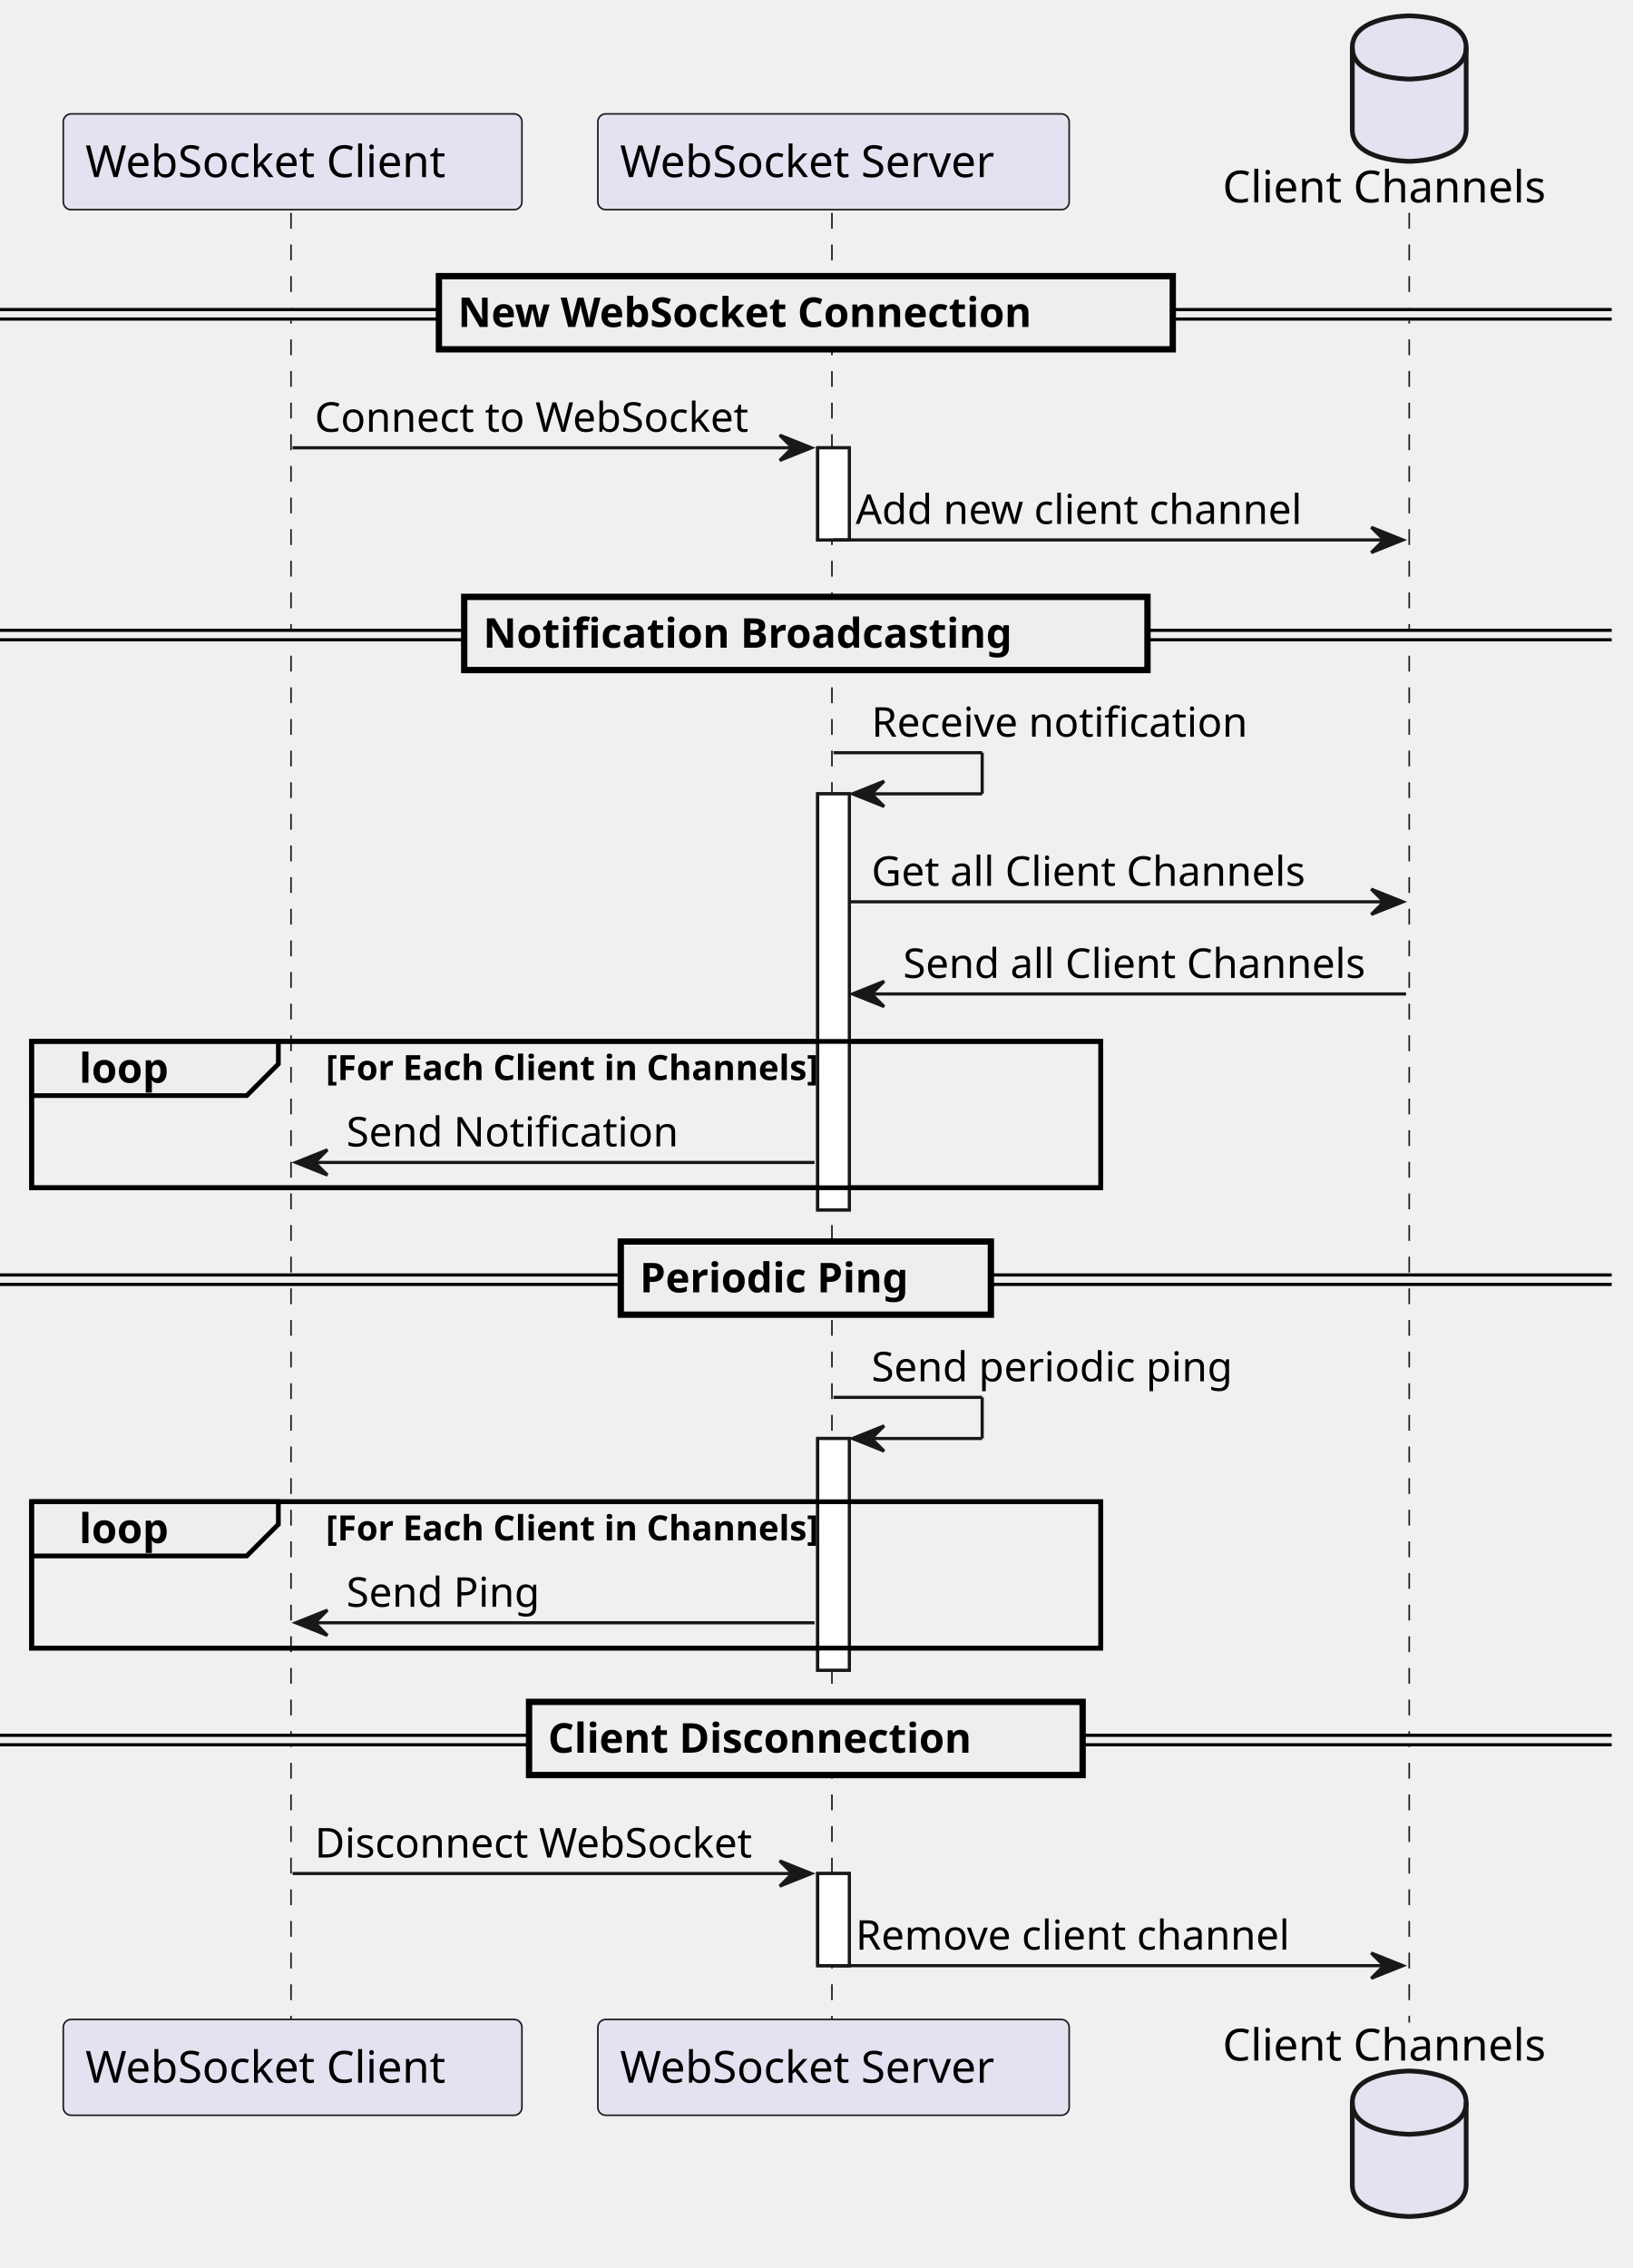
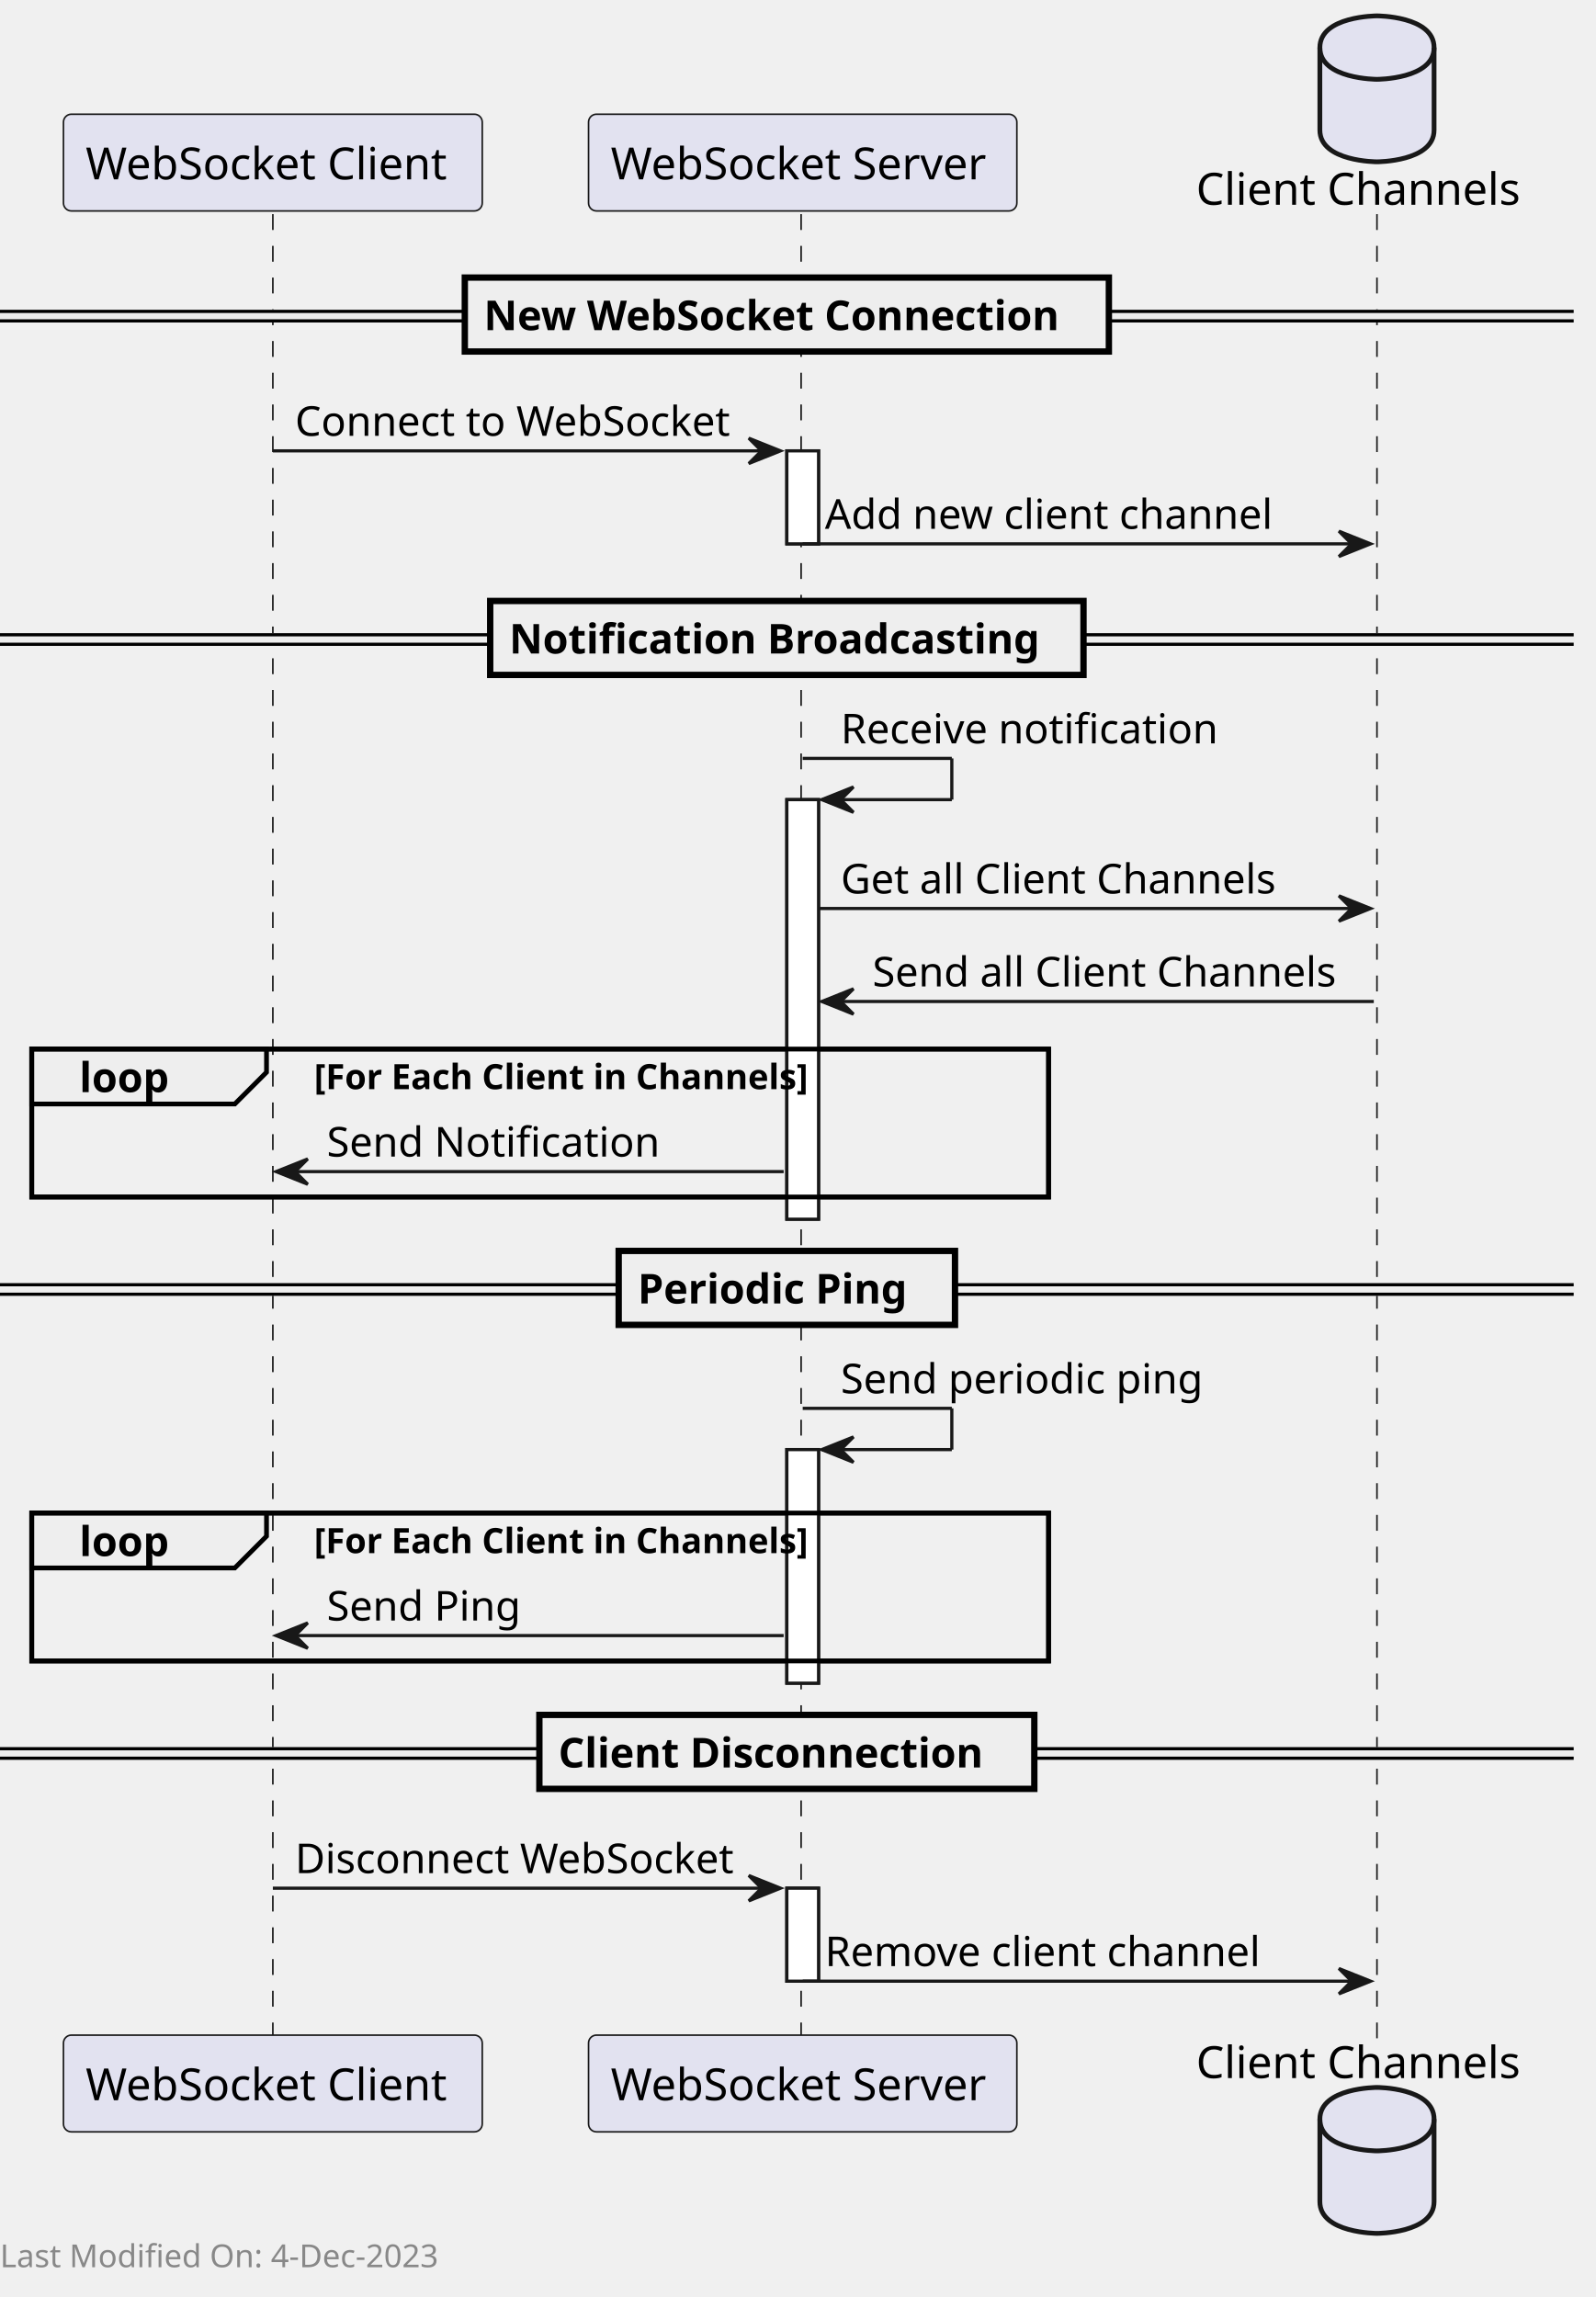
- <svg xmlns="http://www.w3.org/2000/svg" contentStyleType="text/css" height="717" preserveAspectRatio="none" viewBox="0 0 516 717" width="516" zoomAndPan="magnify">
-   <g fill="#fff" stroke="#181818">
-     <path d="m258.5 141.562h10v29.133h-10z" />
-     <path d="m258.5 250.961h10v131.531h-10z" />
-     <path d="m258.5 454.758h10v73.266h-10z" />
-     <path d="m258.5 592.289h10v29.133h-10z" />
+ <svg xmlns="http://www.w3.org/2000/svg" contentStyleType="text/css" height="724" preserveAspectRatio="none" viewBox="0 0 503 724" width="503" zoomAndPan="magnify">
+   <path d="m248 142.109h10v29.311h-10z" fill="#fff" stroke="#181818" />
+   <path d="m248 252.041h10v132.242h-10z" fill="#fff" stroke="#181818" />
+   <path d="m248 456.904h10v73.621h-10z" fill="#fff" stroke="#181818" />
+   <path d="m248 595.146h10v29.311h-10z" fill="#fff" stroke="#181818" />
+   <path d="m10 330.662h320.5v46.621h-320.5z" fill="none" stroke="#000" stroke-width="1.5" />
+   <path d="m10 476.904h320.5v46.621h-320.5z" fill="none" stroke="#000" stroke-width="1.5" />
+   <path d="m86 67.488v574.969" stroke="#181818" stroke-dasharray="5 5" stroke-width=".5" />
+   <path d="m252.5 67.488v574.969" stroke="#181818" stroke-dasharray="5 5" stroke-width=".5" />
+   <path d="m434 67.488v574.969" stroke="#181818" stroke-dasharray="5 5" stroke-width=".5" />
+   <rect fill="#e2e2f0" height="30.488" rx="2.5" stroke="#181818" stroke-width=".5" width="132" x="20" y="36" />
+   <text font-family="sans-serif" font-size="14" lengthAdjust="spacing" textLength="118" x="27" y="56.535">WebSocket Client</text>
+   <rect fill="#e2e2f0" height="30.488" rx="2.5" stroke="#181818" stroke-width=".5" width="132" x="20" y="641.457" />
+   <text font-family="sans-serif" font-size="14" lengthAdjust="spacing" textLength="118" x="27" y="661.992">WebSocket Client</text>
+   <rect fill="#e2e2f0" height="30.488" rx="2.5" stroke="#181818" stroke-width=".5" width="135" x="185.5" y="36" />
+   <text font-family="sans-serif" font-size="14" lengthAdjust="spacing" textLength="121" x="192.5" y="56.535">WebSocket Server</text>
+   <rect fill="#e2e2f0" height="30.488" rx="2.5" stroke="#181818" stroke-width=".5" width="135" x="185.5" y="641.457" />
+   <text font-family="sans-serif" font-size="14" lengthAdjust="spacing" textLength="121" x="192.5" y="661.992">WebSocket Server</text>
+   <text font-family="sans-serif" font-size="14" lengthAdjust="spacing" textLength="108" x="377" y="64.535">Client Channels</text>
+   <path d="m416 15c0-10 18-10 18-10s18 0 18 10v26c0 10-18 10-18 10s-18 0-18-10z" fill="#e2e2f0" stroke="#181818" stroke-width="1.5" />
+   <path d="m416 15c0 10 18 10 18 10s18 0 18-10" fill="none" stroke="#181818" stroke-width="1.5" />
+   <text font-family="sans-serif" font-size="14" lengthAdjust="spacing" textLength="108" x="377" y="654.992">Client Channels</text>
+   <g stroke="#181818">
+     <path d="m416 667.945c0-10 18-10 18-10s18 0 18 10v26c0 10-18 10-18 10s-18 0-18-10z" fill="#e2e2f0" stroke-width="1.5" />
+     <path d="m416 667.945c0 10 18 10 18 10s18 0 18-10" fill="none" stroke-width="1.5" />
+     <path d="m248 142.109h10v29.311h-10z" fill="#fff" />
+     <path d="m248 252.041h10v132.242h-10z" fill="#fff" />
+     <path d="m248 456.904h10v73.621h-10z" fill="#fff" />
+     <path d="m248 595.146h10v29.311h-10z" fill="#fff" />
  </g>
-   <path d="m10 329.227h338v46.266h-338z" fill="none" stroke="#000" stroke-width="1.5" />
-   <path d="m10 474.758h338v46.266h-338z" fill="none" stroke="#000" stroke-width="1.5" />
-   <g stroke="#181818" stroke-width=".5">
-     <g stroke-dasharray="5 5">
-       <path d="m92 67.297v572.125" />
-       <path d="m263 67.297v572.125" />
-       <path d="m445.5 67.297v572.125" />
-     </g>
-     <rect fill="#e2e2f0" height="30.297" rx="2.5" width="145" x="20" y="36" />
-   </g>
-   <text font-family="sans-serif" font-size="14" lengthAdjust="spacing" textLength="131" x="27" y="55.995">WebSocket Client</text>
-   <rect fill="#e2e2f0" height="30.297" rx="2.5" stroke="#181818" stroke-width=".5" width="145" x="20" y="638.422" />
-   <text font-family="sans-serif" font-size="14" lengthAdjust="spacing" textLength="131" x="27" y="658.417">WebSocket Client</text>
-   <rect fill="#e2e2f0" height="30.297" rx="2.5" stroke="#181818" stroke-width=".5" width="149" x="189" y="36" />
-   <text font-family="sans-serif" font-size="14" lengthAdjust="spacing" textLength="135" x="196" y="55.995">WebSocket Server</text>
-   <rect fill="#e2e2f0" height="30.297" rx="2.5" stroke="#181818" stroke-width=".5" width="149" x="189" y="638.422" />
-   <text font-family="sans-serif" font-size="14" lengthAdjust="spacing" textLength="135" x="196" y="658.417">WebSocket Server</text>
-   <text font-family="sans-serif" font-size="14" lengthAdjust="spacing" textLength="112" x="386.5" y="63.995">Client Channels</text>
-   <path d="m427.5 15c0-10 18-10 18-10s18 0 18 10v26c0 10-18 10-18 10s-18 0-18-10z" fill="#e2e2f0" stroke="#181818" stroke-width="1.5" />
-   <path d="m427.5 15c0 10 18 10 18 10s18 0 18-10" fill="none" stroke="#181818" stroke-width="1.5" />
-   <text font-family="sans-serif" font-size="14" lengthAdjust="spacing" textLength="112" x="386.5" y="651.417">Client Channels</text>
-   <g stroke="#181818">
-     <path d="m427.5 664.719c0-10 18-10 18-10s18 0 18 10v26c0 10-18 10-18 10s-18 0-18-10z" fill="#e2e2f0" stroke-width="1.5" />
-     <path d="m427.5 664.719c0 10 18 10 18 10s18 0 18-10" fill="none" stroke-width="1.5" />
-     <g fill="#fff">
-       <path d="m258.5 141.562h10v29.133h-10z" />
-       <path d="m258.5 250.961h10v131.531h-10z" />
-       <path d="m258.5 454.758h10v73.266h-10z" />
-       <path d="m258.5 592.289h10v29.133h-10z" />
-     </g>
-   </g>
-   <path d="m0 97.863h509.5v3h-509.5z" fill="#eee" stroke="#eee" />
-   <g stroke="#000">
-     <path d="m0 97.863h509.5" />
-     <path d="m0 100.863h509.5" />
-     <path d="m138.75 87.297h232v23.133h-232z" fill="#eee" stroke-width="2" />
-   </g>
-   <text font-family="sans-serif" font-size="13" font-weight="bold" lengthAdjust="spacing" textLength="213" x="144.75" y="103.364">New WebSocket Connection</text>
-   <path d="m246.5 137.562 10 4-10 4 4-4z" fill="#181818" stroke="#181818" />
-   <path d="m92.5 141.562h160" stroke="#181818" />
-   <text font-family="sans-serif" font-size="13" lengthAdjust="spacing" textLength="146" x="99.5" y="136.497">Connect to WebSocket</text>
-   <path d="m433.5 166.695 10 4-10 4 4-4z" fill="#181818" stroke="#181818" />
-   <path d="m263.5 170.695h176" stroke="#181818" />
-   <text font-family="sans-serif" font-size="13" lengthAdjust="spacing" textLength="148" x="270.5" y="165.629">Add new client channel</text>
-   <path d="m0 199.262h509.5v3h-509.5z" fill="#eee" stroke="#eee" />
-   <path d="m0 199.262h509.5" stroke="#000" />
-   <path d="m0 202.262h509.5" stroke="#000" />
-   <path d="m146.75 188.695h216v23.133h-216z" fill="#eee" stroke="#000" stroke-width="2" />
-   <text font-family="sans-serif" font-size="13" font-weight="bold" lengthAdjust="spacing" textLength="197" x="152.75" y="204.762">Notification Broadcasting</text>
-   <g stroke="#181818">
-     <path d="m263.5 237.961h47" />
-     <path d="m310.5 237.961v13" />
-     <path d="m269.5 250.961h41" />
-     <path d="m279.5 246.961-10 4 10 4-4-4z" fill="#181818" />
-   </g>
-   <text font-family="sans-serif" font-size="13" lengthAdjust="spacing" textLength="126" x="275.5" y="232.895">Receive notification</text>
-   <path d="m433.5 281.094 10 4-10 4 4-4z" fill="#181818" stroke="#181818" />
-   <path d="m268.5 285.094h171" stroke="#181818" />
-   <text font-family="sans-serif" font-size="13" lengthAdjust="spacing" textLength="144" x="275.5" y="280.028">Get all Client Channels</text>
-   <path d="m279.5 310.227-10 4 10 4-4-4z" fill="#181818" stroke="#181818" />
-   <path d="m273.5 314.227h171" stroke="#181818" />
-   <text font-family="sans-serif" font-size="13" lengthAdjust="spacing" textLength="153" x="285.5" y="309.161">Send all Client Channels</text>
-   <path d="m10 329.227h78v7.133l-10 10h-68z" fill="#eee" stroke="#000" stroke-width="1.5" />
-   <path d="m10 329.227h338v46.266h-338z" fill="none" stroke="#000" stroke-width="1.5" />
-   <text font-family="sans-serif" font-size="13" font-weight="bold" lengthAdjust="spacing" textLength="33" x="25" y="342.293">loop</text>
-   <text font-family="sans-serif" font-size="11" font-weight="bold" lengthAdjust="spacing" textLength="190" x="103" y="341.437">[For Each Client in Channels]</text>
-   <path d="m103.5 363.492-10 4 10 4-4-4z" fill="#181818" stroke="#181818" />
-   <path d="m97.5 367.492h160" stroke="#181818" />
-   <text font-family="sans-serif" font-size="13" lengthAdjust="spacing" textLength="108" x="109.5" y="362.426">Send Notification</text>
-   <path d="m0 403.059h509.5v3h-509.5z" fill="#eee" stroke="#eee" />
-   <path d="m0 403.059h509.5" stroke="#000" />
-   <path d="m0 406.059h509.5" stroke="#000" />
-   <path d="m196.25 392.492h117v23.133h-117z" fill="#eee" stroke="#000" stroke-width="2" />
-   <text font-family="sans-serif" font-size="13" font-weight="bold" lengthAdjust="spacing" textLength="98" x="202.25" y="408.559">Periodic Ping</text>
-   <g stroke="#181818">
-     <path d="m263.5 441.758h47" />
-     <path d="m310.5 441.758v13" />
-     <path d="m269.5 454.758h41" />
-     <path d="m279.5 450.758-10 4 10 4-4-4z" fill="#181818" />
-   </g>
-   <text font-family="sans-serif" font-size="13" lengthAdjust="spacing" textLength="117" x="275.5" y="436.692">Send periodic ping</text>
-   <path d="m10 474.758h78v7.133l-10 10h-68z" fill="#eee" stroke="#000" stroke-width="1.5" />
-   <path d="m10 474.758h338v46.266h-338z" fill="none" stroke="#000" stroke-width="1.5" />
-   <text font-family="sans-serif" font-size="13" font-weight="bold" lengthAdjust="spacing" textLength="33" x="25" y="487.825">loop</text>
-   <text font-family="sans-serif" font-size="11" font-weight="bold" lengthAdjust="spacing" textLength="190" x="103" y="486.968">[For Each Client in Channels]</text>
-   <path d="m103.5 509.023-10 4 10 4-4-4z" fill="#181818" stroke="#181818" />
-   <path d="m97.5 513.023h160" stroke="#181818" />
-   <text font-family="sans-serif" font-size="13" lengthAdjust="spacing" textLength="63" x="109.5" y="507.957">Send Ping</text>
-   <path d="m0 548.59h509.5v3h-509.5z" fill="#eee" stroke="#eee" />
-   <path d="m0 548.59h509.5" stroke="#000" />
-   <path d="m0 551.59h509.5" stroke="#000" />
-   <path d="m167.25 538.023h175v23.133h-175z" fill="#eee" stroke="#000" stroke-width="2" />
-   <text font-family="sans-serif" font-size="13" font-weight="bold" lengthAdjust="spacing" textLength="156" x="173.25" y="554.09">Client Disconnection</text>
-   <path d="m246.5 588.289 10 4-10 4 4-4z" fill="#181818" stroke="#181818" />
-   <path d="m92.5 592.289h160" stroke="#181818" />
-   <text font-family="sans-serif" font-size="13" lengthAdjust="spacing" textLength="147" x="99.5" y="587.223">Disconnect WebSocket</text>
-   <path d="m433.5 617.422 10 4-10 4 4-4z" fill="#181818" stroke="#181818" />
-   <path d="m263.5 621.422h176" stroke="#181818" />
-   <text font-family="sans-serif" font-size="13" lengthAdjust="spacing" textLength="146" x="270.5" y="616.356">Remove client channel</text>
+   <path d="m0 98.144h496v3h-496z" fill="#eee" stroke="#eee" />
+   <path d="m0 98.144h496" stroke="#000" />
+   <path d="m0 101.144h496" stroke="#000" />
+   <path d="m146.5 87.488h203v23.311h-203z" fill="#eee" stroke="#000" stroke-width="2" />
+   <text font-family="sans-serif" font-size="13" font-weight="bold" lengthAdjust="spacing" textLength="185" x="152.5" y="104.057">New WebSocket Connection</text>
+   <path d="m236 138.109 10 4-10 4 4-4z" fill="#181818" stroke="#181818" />
+   <path d="m86 142.109h156" stroke="#181818" />
+   <text font-family="sans-serif" font-size="13" lengthAdjust="spacing" textLength="141" x="93" y="137.367">Connect to WebSocket</text>
+   <path d="m422 167.42 10 4-10 4 4-4z" fill="#181818" stroke="#181818" />
+   <path d="m253 171.42h175" stroke="#181818" />
+   <text font-family="sans-serif" font-size="13" lengthAdjust="spacing" textLength="146" x="260" y="166.678">Add new client channel</text>
+   <path d="m0 200.075h496v3h-496z" fill="#eee" stroke="#eee" />
+   <path d="m0 200.075h496" stroke="#000" />
+   <path d="m0 203.075h496" stroke="#000" />
+   <path d="m154.5 189.42h187v23.311h-187z" fill="#eee" stroke="#000" stroke-width="2" />
+   <text font-family="sans-serif" font-size="13" font-weight="bold" lengthAdjust="spacing" textLength="169" x="160.5" y="205.988">Notification Broadcasting</text>
+   <path d="m253 239.041h47" stroke="#181818" />
+   <path d="m300 239.041v13" stroke="#181818" />
+   <path d="m259 252.041h41" stroke="#181818" />
+   <path d="m269 248.041-10 4 10 4-4-4z" fill="#181818" stroke="#181818" />
+   <text font-family="sans-serif" font-size="13" lengthAdjust="spacing" textLength="124" x="265" y="234.299">Receive notification</text>
+   <path d="m422 282.352 10 4-10 4 4-4z" fill="#181818" stroke="#181818" />
+   <path d="m258 286.352h170" stroke="#181818" />
+   <text font-family="sans-serif" font-size="13" lengthAdjust="spacing" textLength="143" x="265" y="281.609">Get all Client Channels</text>
+   <path d="m269 311.662-10 4 10 4-4-4z" fill="#181818" stroke="#181818" />
+   <path d="m263 315.662h170" stroke="#181818" />
+   <text font-family="sans-serif" font-size="13" lengthAdjust="spacing" textLength="152" x="275" y="310.92">Send all Client Channels</text>
+   <path d="m10 330.662h74v7.311l-10 10h-64z" fill="#eee" stroke="#000" stroke-width="1.5" />
+   <path d="m10 330.662h320.5v46.621h-320.5z" fill="none" stroke="#000" stroke-width="1.5" />
+   <text font-family="sans-serif" font-size="13" font-weight="bold" lengthAdjust="spacing" textLength="29" x="25" y="344.231">loop</text>
+   <text font-family="sans-serif" font-size="11" font-weight="bold" lengthAdjust="spacing" textLength="163" x="99" y="343.297">[For Each Client in Channels]</text>
+   <path d="m97 365.283-10 4 10 4-4-4z" fill="#181818" stroke="#181818" />
+   <path d="m91 369.283h156" stroke="#181818" />
+   <text font-family="sans-serif" font-size="13" lengthAdjust="spacing" textLength="109" x="103" y="364.541">Send Notification</text>
+   <path d="m0 404.938h496v3h-496z" fill="#eee" stroke="#eee" />
+   <path d="m0 404.938h496" stroke="#000" />
+   <path d="m0 407.938h496" stroke="#000" />
+   <path d="m195 394.283h106v23.311h-106z" fill="#eee" stroke="#000" stroke-width="2" />
+   <text font-family="sans-serif" font-size="13" font-weight="bold" lengthAdjust="spacing" textLength="88" x="201" y="410.852">Periodic Ping</text>
+   <path d="m253 443.904h47" stroke="#181818" />
+   <path d="m300 443.904v13" stroke="#181818" />
+   <path d="m259 456.904h41" stroke="#181818" />
+   <path d="m269 452.904-10 4 10 4-4-4z" fill="#181818" stroke="#181818" />
+   <text font-family="sans-serif" font-size="13" lengthAdjust="spacing" textLength="117" x="265" y="439.162">Send periodic ping</text>
+   <path d="m10 476.904h74v7.311l-10 10h-64z" fill="#eee" stroke="#000" stroke-width="1.5" />
+   <path d="m10 476.904h320.5v46.621h-320.5z" fill="none" stroke="#000" stroke-width="1.5" />
+   <text font-family="sans-serif" font-size="13" font-weight="bold" lengthAdjust="spacing" textLength="29" x="25" y="490.473">loop</text>
+   <text font-family="sans-serif" font-size="11" font-weight="bold" lengthAdjust="spacing" textLength="163" x="99" y="489.539">[For Each Client in Channels]</text>
+   <path d="m97 511.525-10 4 10 4-4-4z" fill="#181818" stroke="#181818" />
+   <path d="m91 515.525h156" stroke="#181818" />
+   <text font-family="sans-serif" font-size="13" lengthAdjust="spacing" textLength="61" x="103" y="510.783">Send Ping</text>
+   <path d="m0 551.181h496v3h-496z" fill="#eee" stroke="#eee" />
+   <path d="m0 551.181h496" stroke="#000" />
+   <path d="m0 554.181h496" stroke="#000" />
+   <path d="m170 540.525h156v23.311h-156z" fill="#eee" stroke="#000" stroke-width="2" />
+   <text font-family="sans-serif" font-size="13" font-weight="bold" lengthAdjust="spacing" textLength="138" x="176" y="557.094">Client Disconnection</text>
+   <path d="m236 591.146 10 4-10 4 4-4z" fill="#181818" stroke="#181818" />
+   <path d="m86 595.146h156" stroke="#181818" />
+   <text font-family="sans-serif" font-size="13" lengthAdjust="spacing" textLength="143" x="93" y="590.404">Disconnect WebSocket</text>
+   <path d="m422 620.457 10 4-10 4 4-4z" fill="#181818" stroke="#181818" />
+   <path d="m253 624.457h175" stroke="#181818" />
+   <text font-family="sans-serif" font-size="13" lengthAdjust="spacing" textLength="141" x="260" y="619.715">Remove client channel</text>
+   <text fill="#888" font-family="sans-serif" font-size="10" lengthAdjust="spacing" textLength="149" y="714.613">Last Modified On: 4-Dec-2023</text>
</svg>
